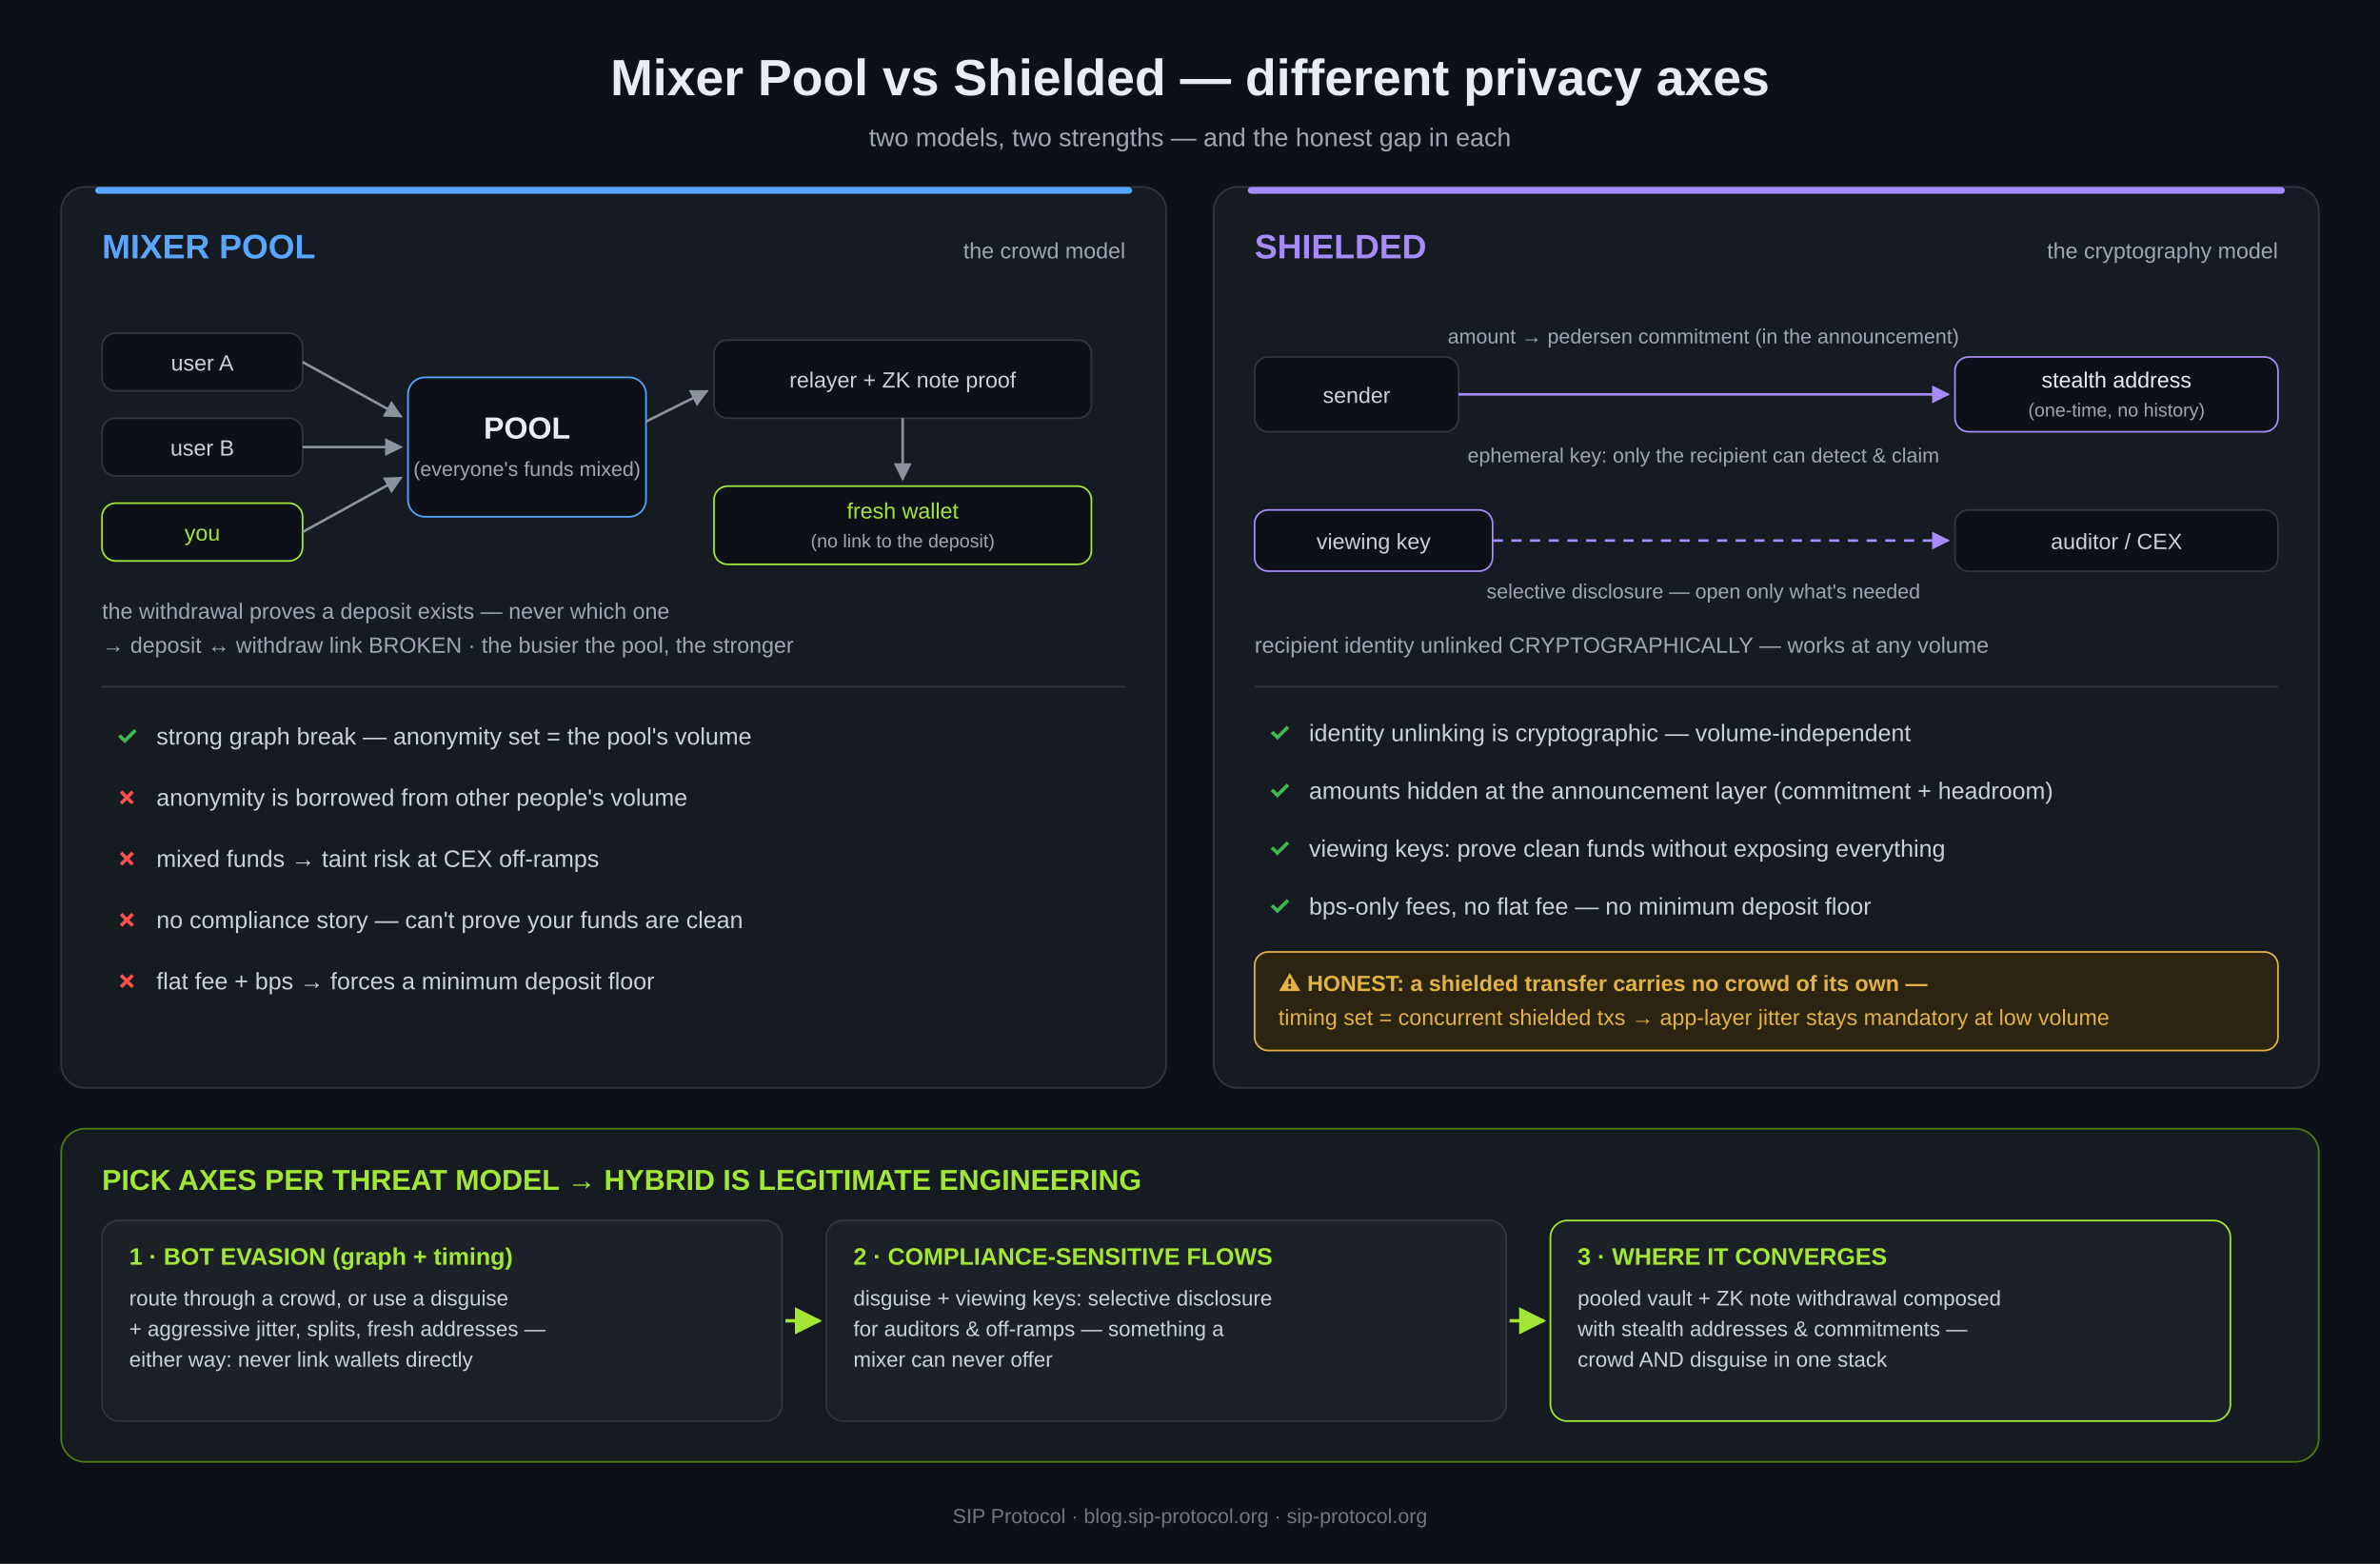
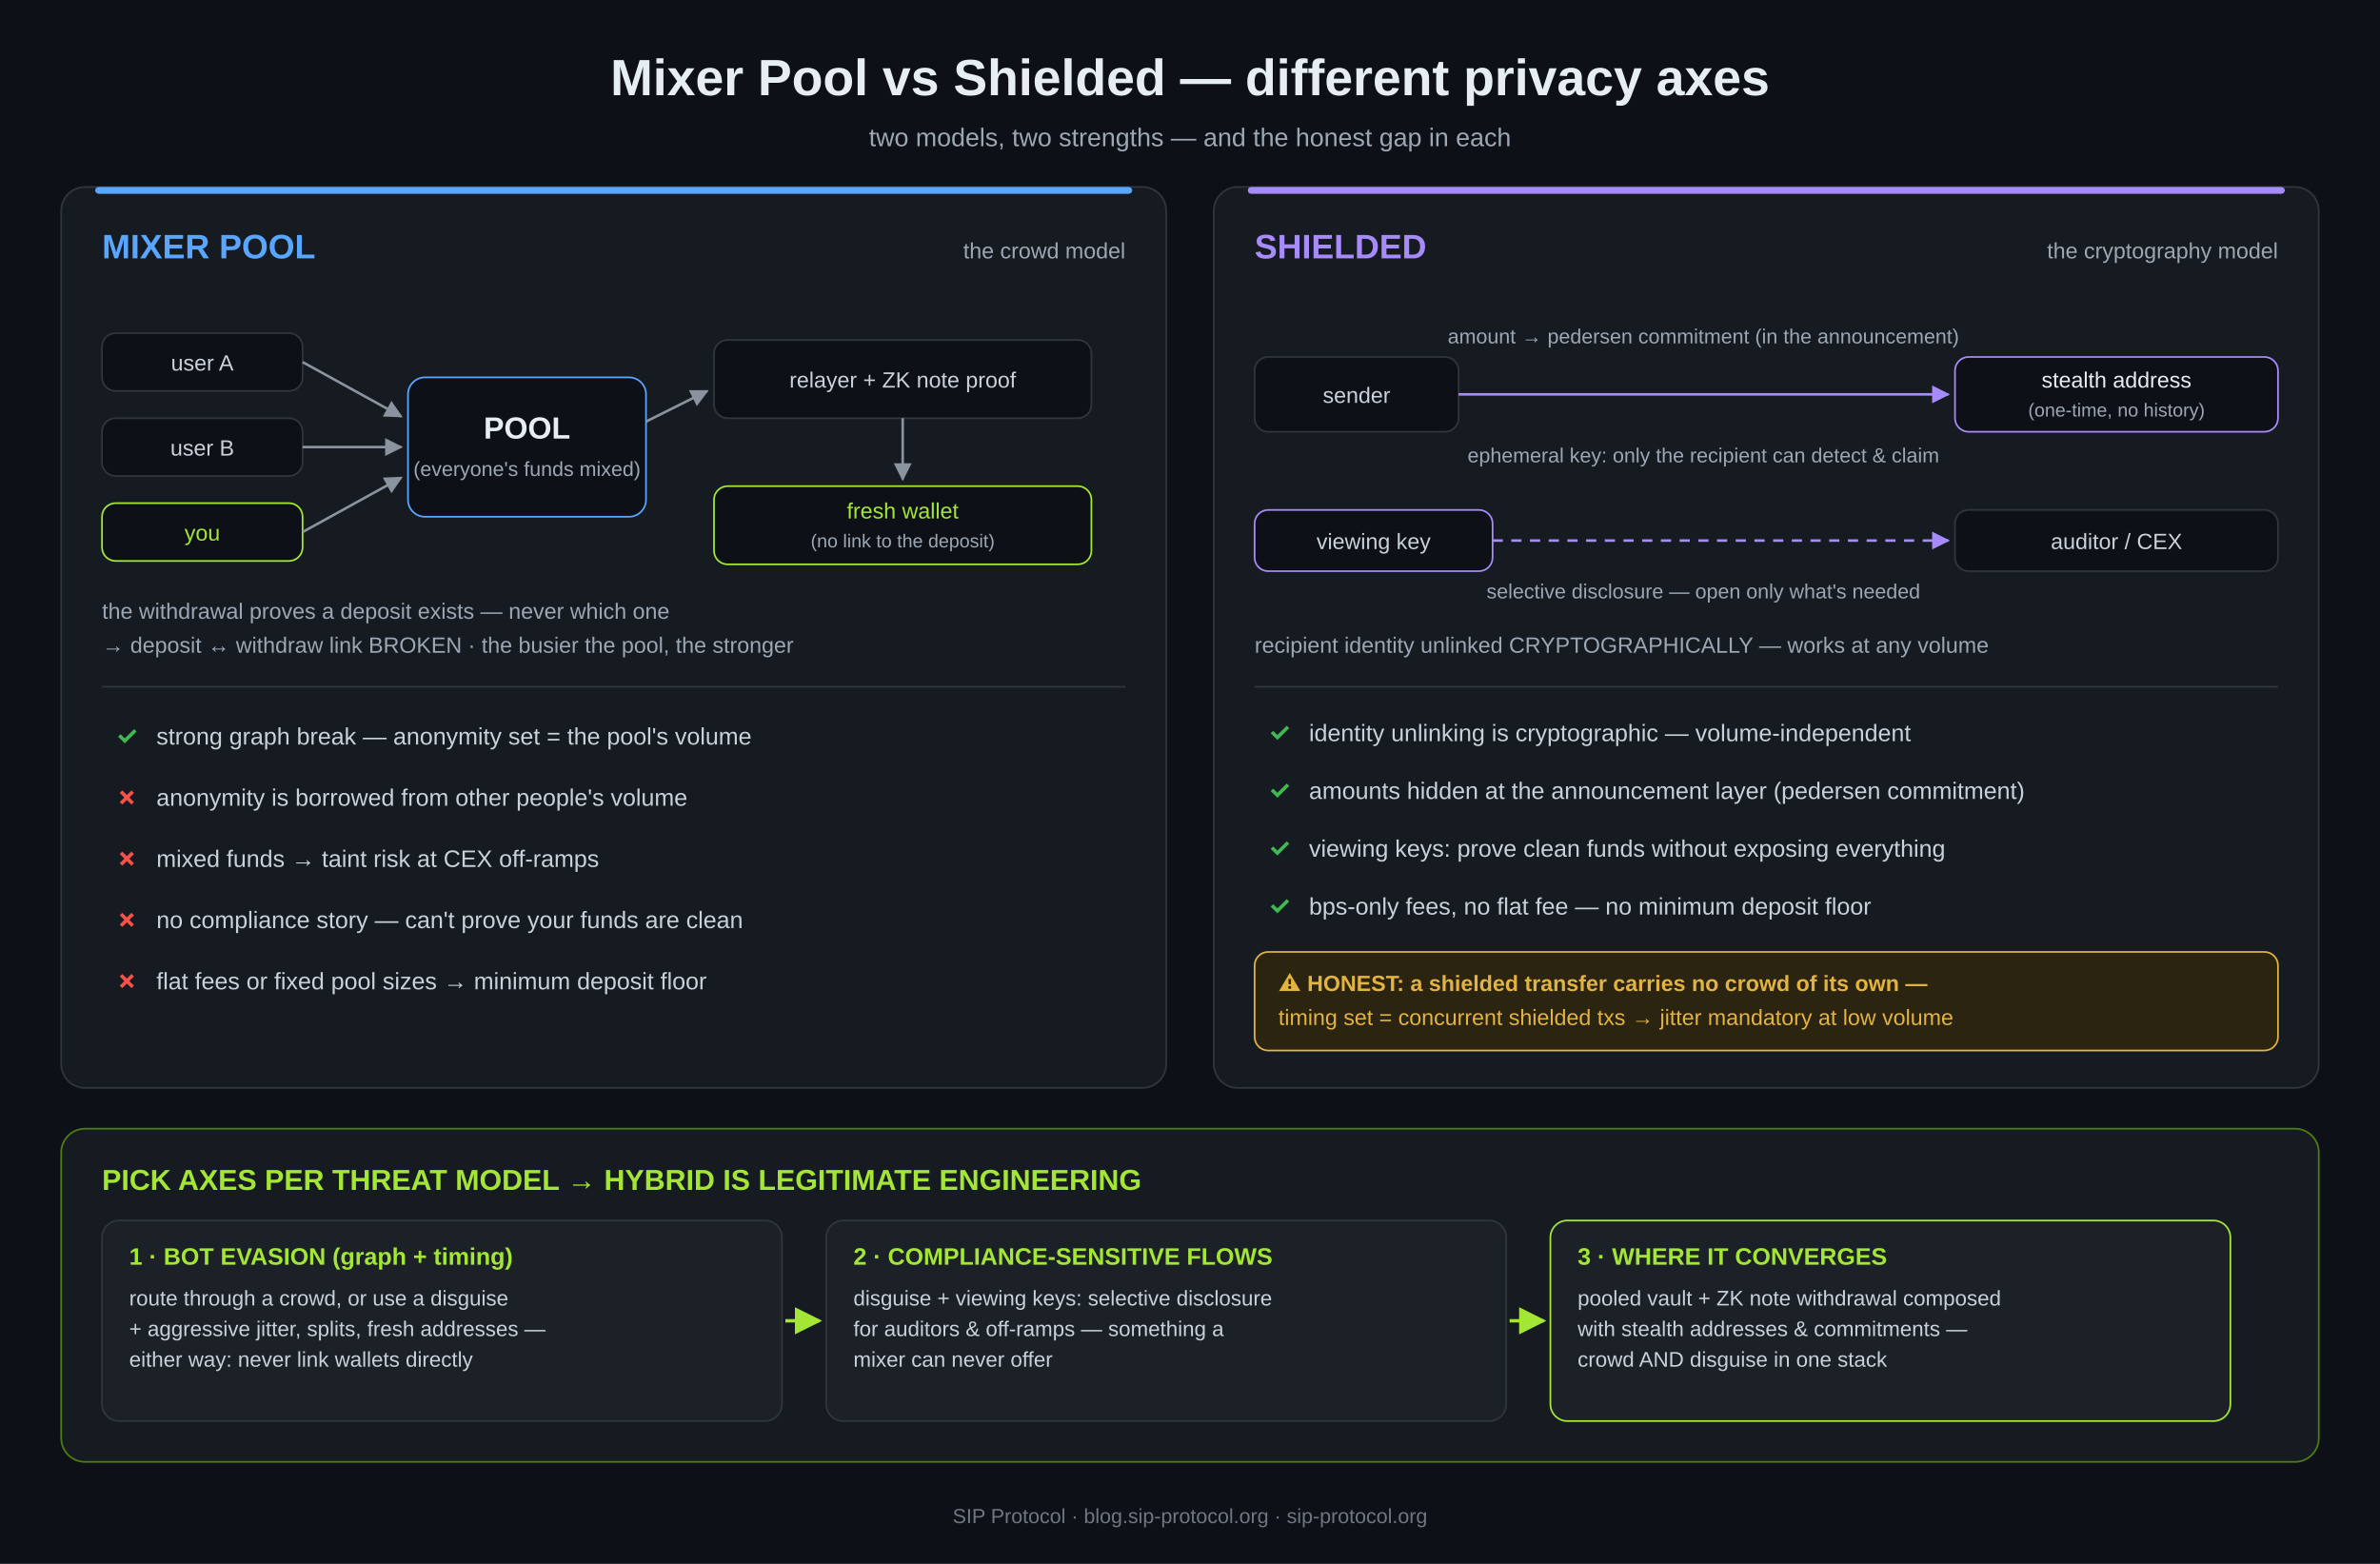
<svg xmlns="http://www.w3.org/2000/svg" width="1400" height="920" viewBox="0 0 1400 920" font-family="-apple-system, 'Segoe UI', 'Helvetica Neue', Arial, sans-serif" role="img" aria-label="Mixer pools versus shielded transfers compared across privacy axes">
  <defs>
    <marker id="arr-gray" viewBox="0 0 10 10" refX="9" refY="5" markerWidth="7" markerHeight="7" orient="auto-start-reverse">
      <path d="M 0 0 L 10 5 L 0 10 z" fill="#8b949e" />
    </marker>
    <marker id="arr-violet" viewBox="0 0 10 10" refX="9" refY="5" markerWidth="7" markerHeight="7" orient="auto-start-reverse">
      <path d="M 0 0 L 10 5 L 0 10 z" fill="#a78bfa" />
    </marker>
    <marker id="arr-lime" viewBox="0 0 10 10" refX="9" refY="5" markerWidth="8" markerHeight="8" orient="auto-start-reverse">
      <path d="M 0 0 L 10 5 L 0 10 z" fill="#a3e635" />
    </marker>
  </defs>
  <rect width="1400" height="920" fill="#0d1117" />
  <text x="700" y="56" text-anchor="middle" font-size="30" font-weight="700" fill="#e6edf3">Mixer Pool vs Shielded — different privacy axes</text>
  <text x="700" y="86" text-anchor="middle" font-size="15" fill="#9da7b3">two models, two strengths — and the honest gap in each</text>
  <rect x="36" y="110" width="650" height="530" rx="14" fill="#161b22" stroke="#30363d" />
  <rect x="56" y="110" width="610" height="4" rx="2" fill="#58a6ff" />
  <text x="60" y="152" font-size="20" font-weight="700" fill="#58a6ff">MIXER POOL</text>
  <text x="662" y="152" text-anchor="end" font-size="13" fill="#9da7b3">the crowd model</text>
  <rect x="60" y="196" width="118" height="34" rx="8" fill="#0d1117" stroke="#30363d" />
  <text x="119" y="218" text-anchor="middle" font-size="13" fill="#c9d1d9">user A</text>
  <rect x="60" y="246" width="118" height="34" rx="8" fill="#0d1117" stroke="#30363d" />
  <text x="119" y="268" text-anchor="middle" font-size="13" fill="#c9d1d9">user B</text>
  <rect x="60" y="296" width="118" height="34" rx="8" fill="#0d1117" stroke="#a3e635" />
  <text x="119" y="318" text-anchor="middle" font-size="13" fill="#a3e635">you</text>
  <rect x="240" y="222" width="140" height="82" rx="10" fill="#0d1117" stroke="#58a6ff" />
  <text x="310" y="258" text-anchor="middle" font-size="18" font-weight="700" fill="#e6edf3">POOL</text>
  <text x="310" y="280" text-anchor="middle" font-size="12" fill="#9da7b3">(everyone's funds mixed)</text>
  <line x1="178" y1="213" x2="236" y2="245" stroke="#8b949e" stroke-width="1.5" marker-end="url(#arr-gray)" />
  <line x1="178" y1="263" x2="236" y2="263" stroke="#8b949e" stroke-width="1.5" marker-end="url(#arr-gray)" />
  <line x1="178" y1="313" x2="236" y2="281" stroke="#8b949e" stroke-width="1.5" marker-end="url(#arr-gray)" />
  <rect x="420" y="200" width="222" height="46" rx="8" fill="#0d1117" stroke="#30363d" />
  <text x="531" y="228" text-anchor="middle" font-size="13" fill="#c9d1d9">relayer + ZK note proof</text>
  <rect x="420" y="286" width="222" height="46" rx="8" fill="#0d1117" stroke="#a3e635" />
  <text x="531" y="305" text-anchor="middle" font-size="13" fill="#a3e635">fresh wallet</text>
  <text x="531" y="322" text-anchor="middle" font-size="11" fill="#9da7b3">(no link to the deposit)</text>
  <line x1="380" y1="248" x2="416" y2="230" stroke="#8b949e" stroke-width="1.5" marker-end="url(#arr-gray)" />
  <line x1="531" y1="246" x2="531" y2="282" stroke="#8b949e" stroke-width="1.5" marker-end="url(#arr-gray)" />
  <text x="60" y="364" font-size="13" fill="#9da7b3">the withdrawal proves a deposit exists — never which one</text>
  <text x="60" y="384" font-size="13" fill="#9da7b3">→ deposit ↔ withdraw link BROKEN · the busier the pool, the stronger</text>
  <line x1="60" y1="404" x2="662" y2="404" stroke="#30363d" />
  <text x="68" y="438" font-size="15" font-weight="700" fill="#3fb950">✓</text>
  <text x="92" y="438" font-size="14" fill="#c9d1d9">strong graph break — anonymity set = the pool's volume</text>
  <text x="68" y="474" font-size="15" font-weight="700" fill="#f85149">✗</text>
  <text x="92" y="474" font-size="14" fill="#c9d1d9">anonymity is borrowed from other people's volume</text>
  <text x="68" y="510" font-size="15" font-weight="700" fill="#f85149">✗</text>
  <text x="92" y="510" font-size="14" fill="#c9d1d9">mixed funds → taint risk at CEX off-ramps</text>
  <text x="68" y="546" font-size="15" font-weight="700" fill="#f85149">✗</text>
  <text x="92" y="546" font-size="14" fill="#c9d1d9">no compliance story — can't prove your funds are clean</text>
  <text x="68" y="582" font-size="15" font-weight="700" fill="#f85149">✗</text>
-   <text x="92" y="582" font-size="14" fill="#c9d1d9">flat fee + bps → forces a minimum deposit floor</text>
+   <text x="92" y="582" font-size="14" fill="#c9d1d9">flat fees or fixed pool sizes → minimum deposit floor</text>
  <rect x="714" y="110" width="650" height="530" rx="14" fill="#161b22" stroke="#30363d" />
  <rect x="734" y="110" width="610" height="4" rx="2" fill="#a78bfa" />
  <text x="738" y="152" font-size="20" font-weight="700" fill="#a78bfa">SHIELDED</text>
  <text x="1340" y="152" text-anchor="end" font-size="13" fill="#9da7b3">the cryptography model</text>
  <rect x="738" y="210" width="120" height="44" rx="8" fill="#0d1117" stroke="#30363d" />
  <text x="798" y="237" text-anchor="middle" font-size="13" fill="#c9d1d9">sender</text>
  <rect x="1150" y="210" width="190" height="44" rx="8" fill="#0d1117" stroke="#a78bfa" />
  <text x="1245" y="228" text-anchor="middle" font-size="13" fill="#e6edf3">stealth address</text>
  <text x="1245" y="245" text-anchor="middle" font-size="11" fill="#9da7b3">(one-time, no history)</text>
  <line x1="858" y1="232" x2="1146" y2="232" stroke="#a78bfa" stroke-width="1.5" marker-end="url(#arr-violet)" />
  <text x="1002" y="202" text-anchor="middle" font-size="12" fill="#9da7b3">amount → pedersen commitment (in the announcement)</text>
  <text x="1002" y="272" text-anchor="middle" font-size="12" fill="#9da7b3">ephemeral key: only the recipient can detect &amp; claim</text>
  <rect x="738" y="300" width="140" height="36" rx="8" fill="#0d1117" stroke="#a78bfa" />
  <text x="808" y="323" text-anchor="middle" font-size="13" fill="#c9d1d9">viewing key</text>
  <rect x="1150" y="300" width="190" height="36" rx="8" fill="#0d1117" stroke="#30363d" />
  <text x="1245" y="323" text-anchor="middle" font-size="13" fill="#c9d1d9">auditor / CEX</text>
  <line x1="878" y1="318" x2="1146" y2="318" stroke="#a78bfa" stroke-width="1.5" stroke-dasharray="6 5" marker-end="url(#arr-violet)" />
  <text x="1002" y="352" text-anchor="middle" font-size="12" fill="#9da7b3">selective disclosure — open only what's needed</text>
  <text x="738" y="384" font-size="13" fill="#9da7b3">recipient identity unlinked CRYPTOGRAPHICALLY — works at any volume</text>
  <line x1="738" y1="404" x2="1340" y2="404" stroke="#30363d" />
  <text x="746" y="436" font-size="15" font-weight="700" fill="#3fb950">✓</text>
  <text x="770" y="436" font-size="14" fill="#c9d1d9">identity unlinking is cryptographic — volume-independent</text>
  <text x="746" y="470" font-size="15" font-weight="700" fill="#3fb950">✓</text>
-   <text x="770" y="470" font-size="14" fill="#c9d1d9">amounts hidden at the announcement layer (commitment + headroom)</text>
+   <text x="770" y="470" font-size="14" fill="#c9d1d9">amounts hidden at the announcement layer (pedersen commitment)</text>
  <text x="746" y="504" font-size="15" font-weight="700" fill="#3fb950">✓</text>
  <text x="770" y="504" font-size="14" fill="#c9d1d9">viewing keys: prove clean funds without exposing everything</text>
  <text x="746" y="538" font-size="15" font-weight="700" fill="#3fb950">✓</text>
  <text x="770" y="538" font-size="14" fill="#c9d1d9">bps-only fees, no flat fee — no minimum deposit floor</text>
  <rect x="738" y="560" width="602" height="58" rx="8" fill="#2a2410" stroke="#e3b341" />
  <text x="752" y="583" font-size="13" font-weight="700" fill="#e3b341">⚠ HONEST: a shielded transfer carries no crowd of its own —</text>
-   <text x="752" y="603" font-size="13" fill="#e3b341">timing set = concurrent shielded txs → app-layer jitter stays mandatory at low volume</text>
+   <text x="752" y="603" font-size="13" fill="#e3b341">timing set = concurrent shielded txs → jitter mandatory at low volume</text>
  <rect x="36" y="664" width="1328" height="196" rx="14" fill="#161b22" stroke="#4d7c0f" />
  <text x="60" y="700" font-size="17" font-weight="700" fill="#a3e635">PICK AXES PER THREAT MODEL → HYBRID IS LEGITIMATE ENGINEERING</text>
  <rect x="60" y="718" width="400" height="118" rx="10" fill="#1c2128" stroke="#30363d" />
  <text x="76" y="744" font-size="14" font-weight="700" fill="#a3e635">1 · BOT EVASION (graph + timing)</text>
  <text x="76" y="768" font-size="12.5" fill="#c9d1d9">route through a crowd, or use a disguise</text>
  <text x="76" y="786" font-size="12.5" fill="#c9d1d9">+ aggressive jitter, splits, fresh addresses —</text>
  <text x="76" y="804" font-size="12.5" fill="#c9d1d9">either way: never link wallets directly</text>
  <rect x="486" y="718" width="400" height="118" rx="10" fill="#1c2128" stroke="#30363d" />
  <text x="502" y="744" font-size="14" font-weight="700" fill="#a3e635">2 · COMPLIANCE-SENSITIVE FLOWS</text>
  <text x="502" y="768" font-size="12.5" fill="#c9d1d9">disguise + viewing keys: selective disclosure</text>
  <text x="502" y="786" font-size="12.5" fill="#c9d1d9">for auditors &amp; off-ramps — something a</text>
  <text x="502" y="804" font-size="12.5" fill="#c9d1d9">mixer can never offer</text>
  <rect x="912" y="718" width="400" height="118" rx="10" fill="#1c2128" stroke="#a3e635" />
  <text x="928" y="744" font-size="14" font-weight="700" fill="#a3e635">3 · WHERE IT CONVERGES</text>
  <text x="928" y="768" font-size="12.5" fill="#c9d1d9">pooled vault + ZK note withdrawal composed</text>
  <text x="928" y="786" font-size="12.5" fill="#c9d1d9">with stealth addresses &amp; commitments —</text>
  <text x="928" y="804" font-size="12.5" fill="#c9d1d9">crowd AND disguise in one stack</text>
  <line x1="462" y1="777" x2="482" y2="777" stroke="#a3e635" stroke-width="2" marker-end="url(#arr-lime)" />
  <line x1="888" y1="777" x2="908" y2="777" stroke="#a3e635" stroke-width="2" marker-end="url(#arr-lime)" />
  <text x="700" y="896" text-anchor="middle" font-size="12" fill="#6e7681">SIP Protocol · blog.sip-protocol.org · sip-protocol.org</text>
</svg>
